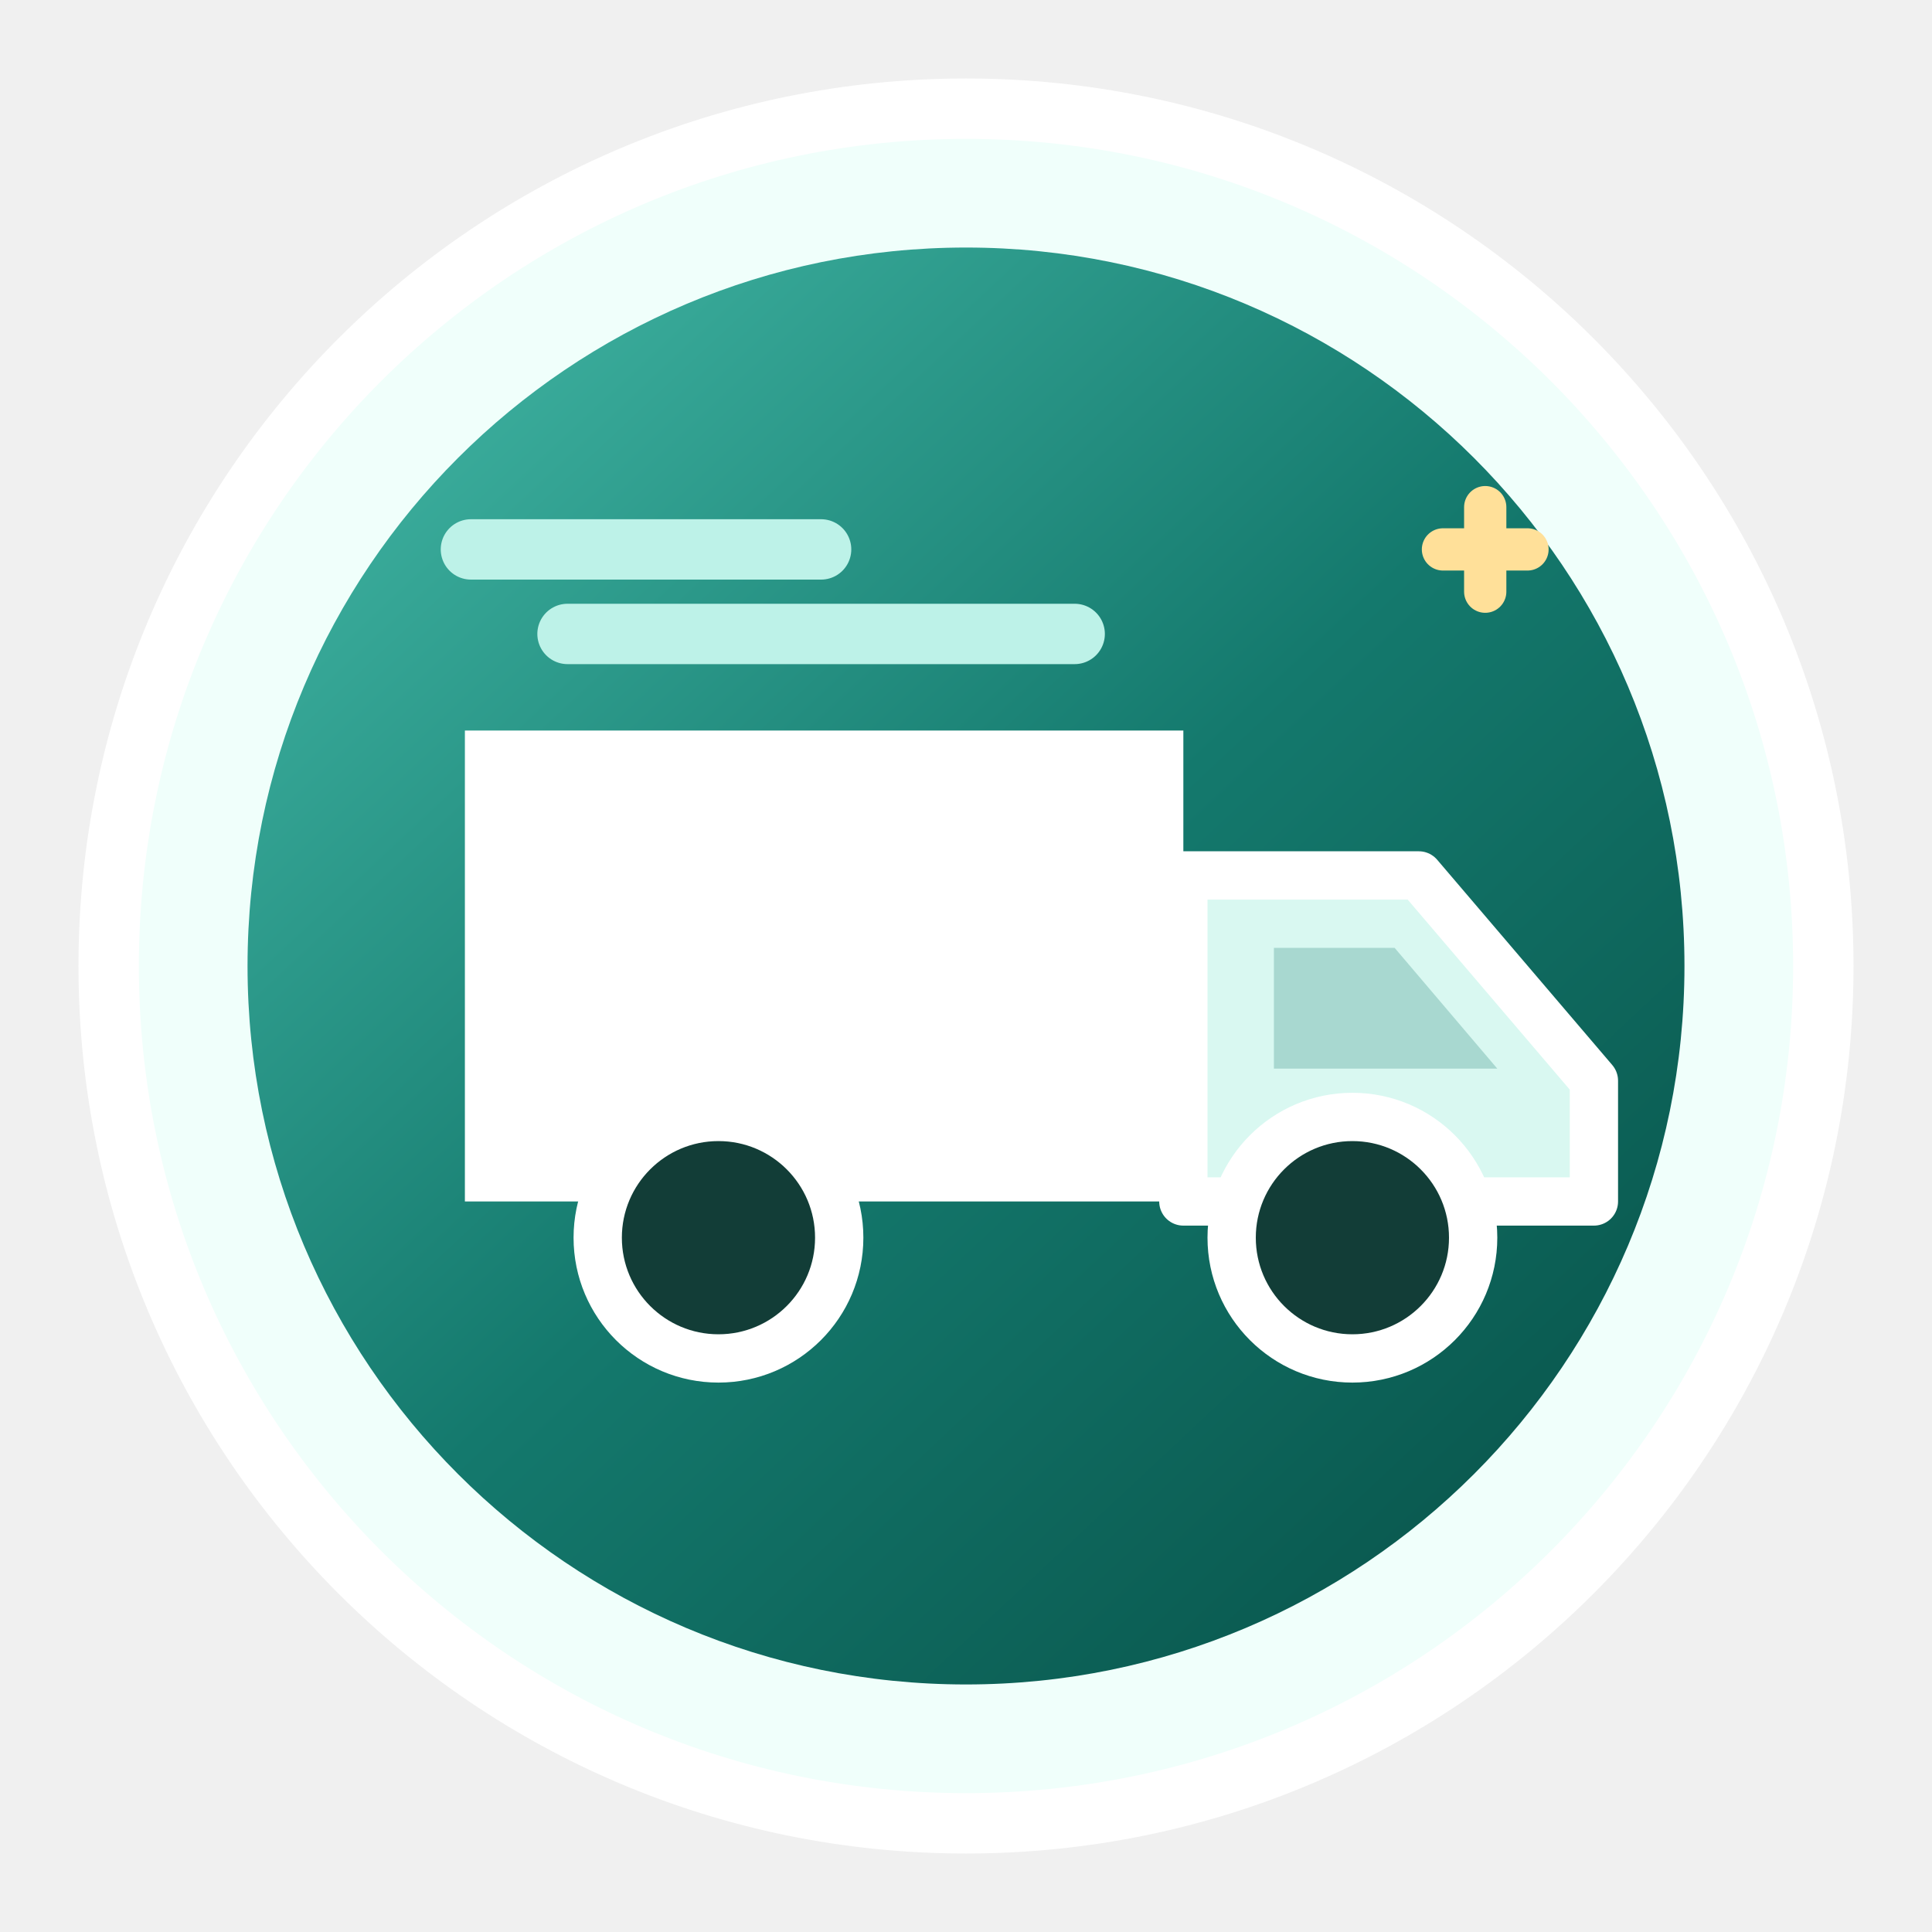
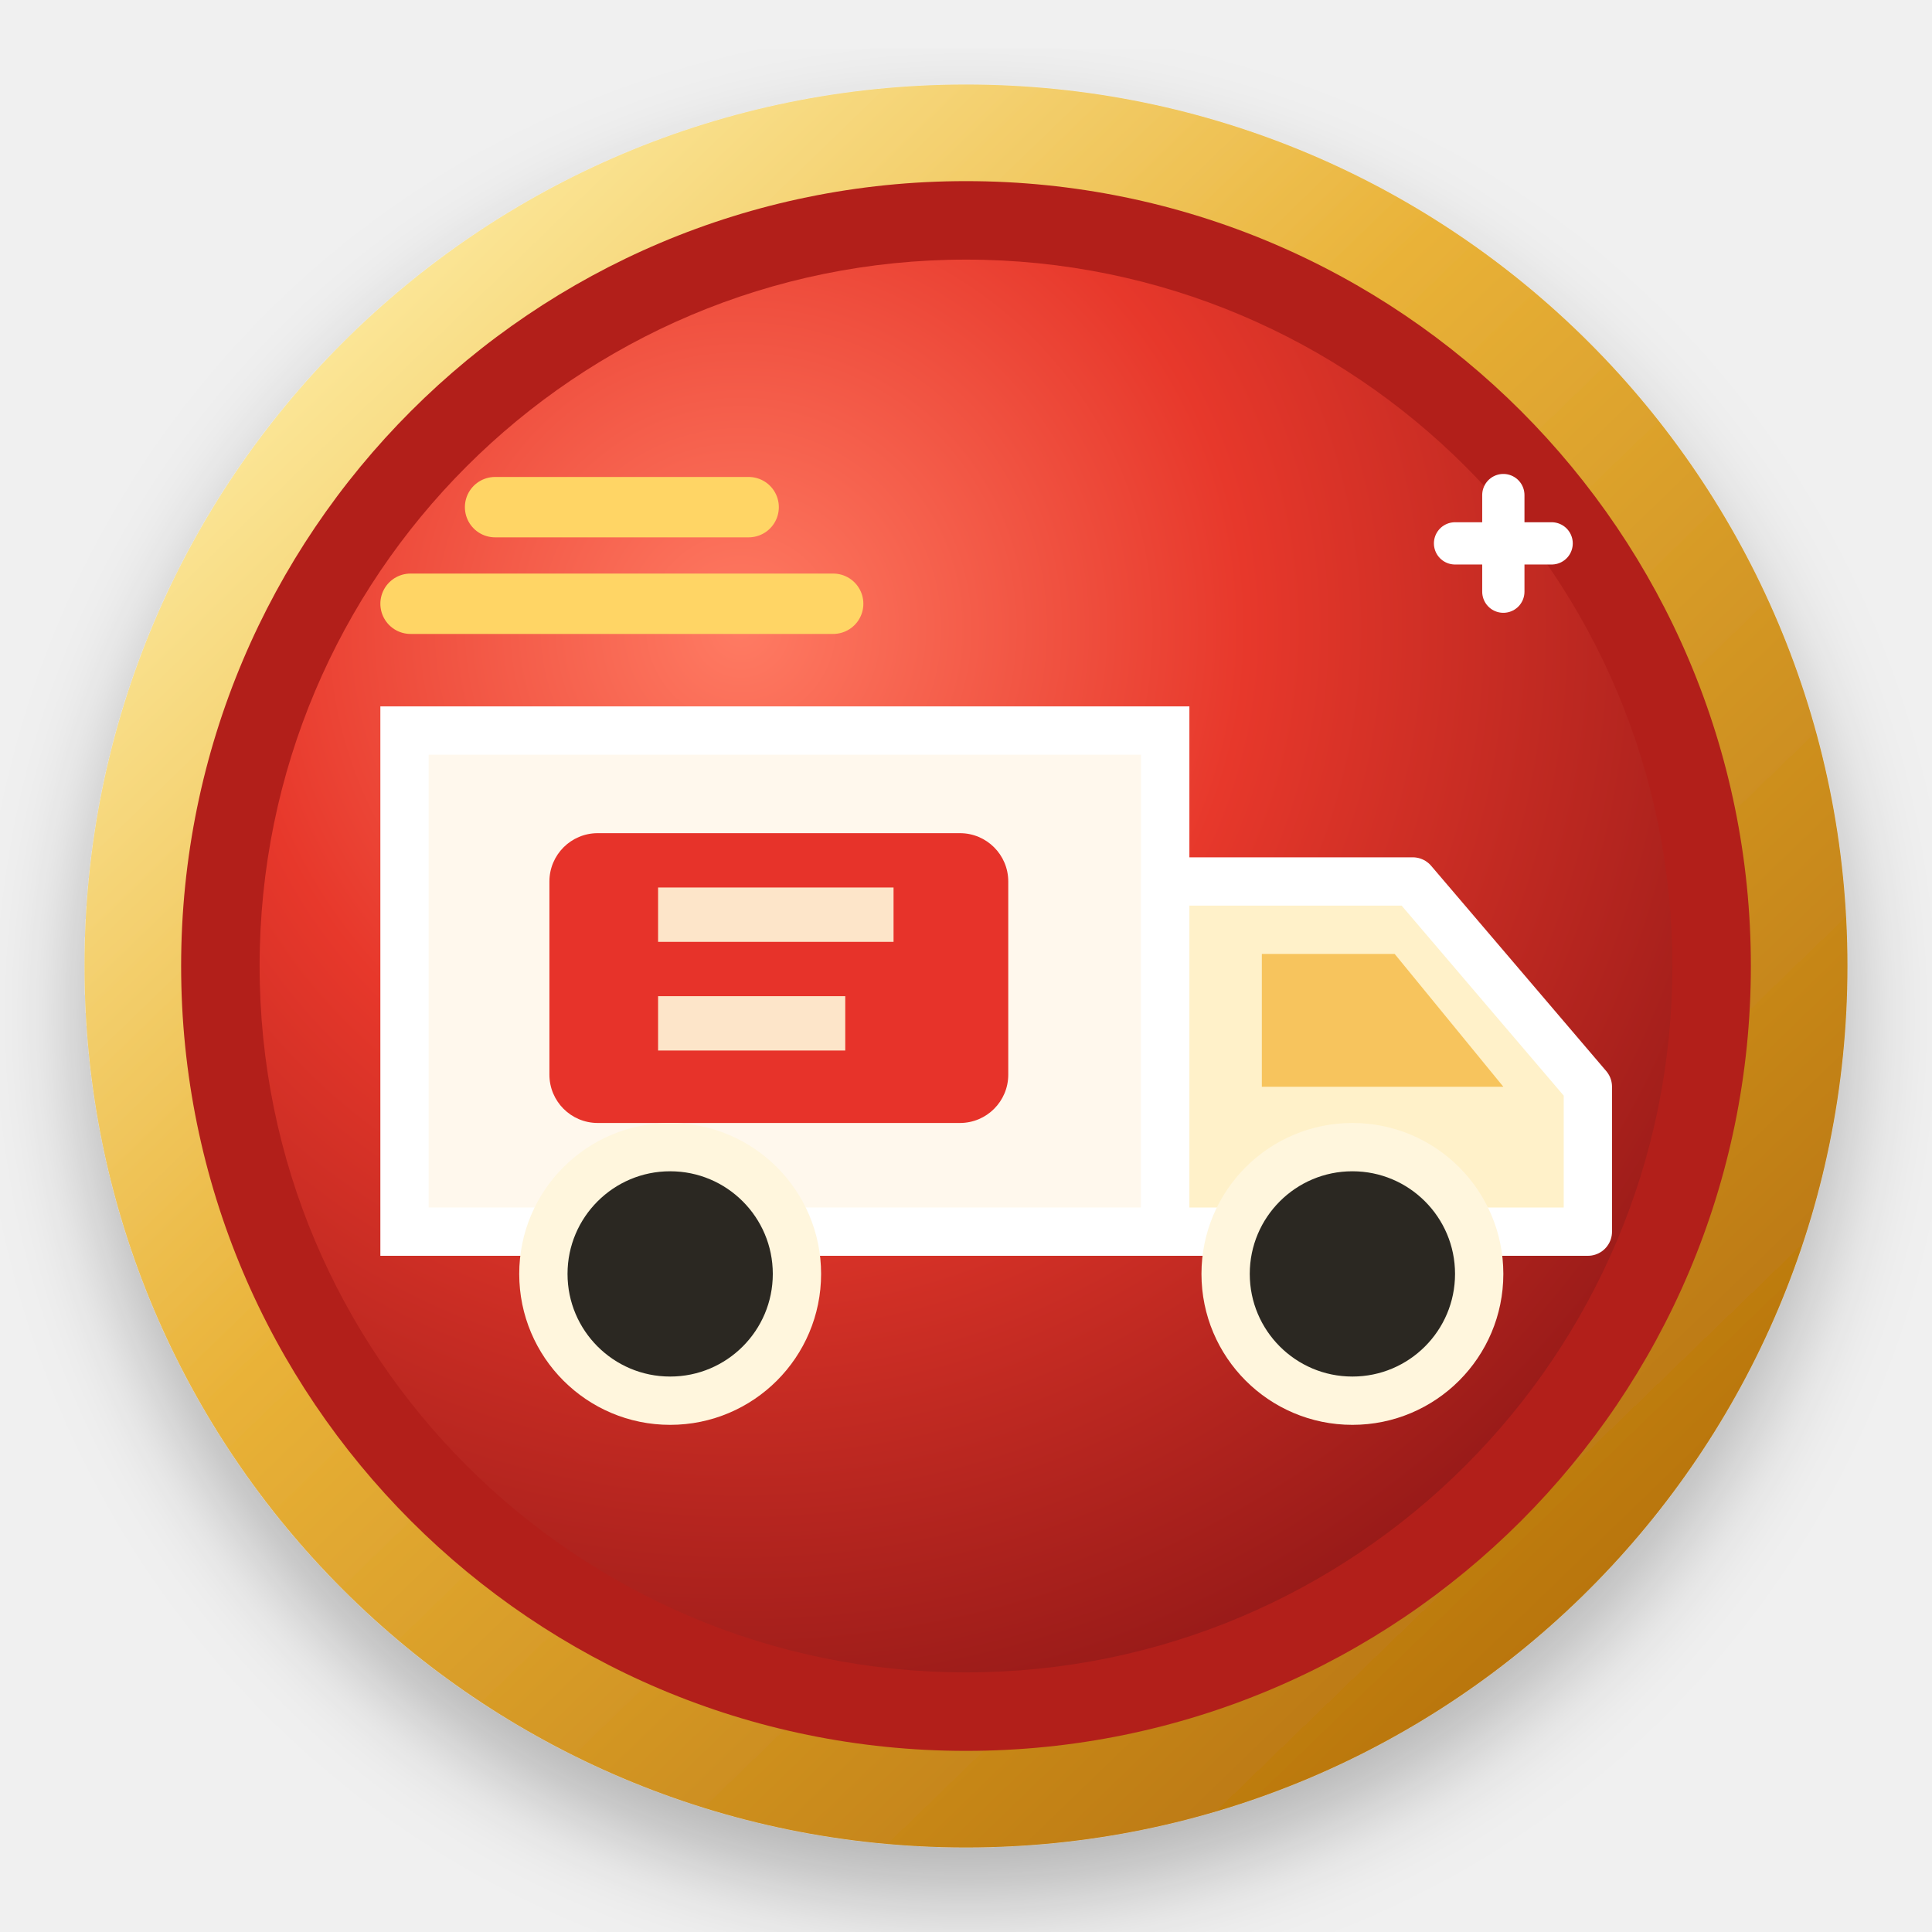
<svg xmlns="http://www.w3.org/2000/svg" viewBox="0 0 320 320">
  <defs>
-     <linearGradient id="a" x1="52" y1="45" x2="270" y2="278" gradientUnits="userSpaceOnUse">
-       <stop stop-color="#44B9A7" />
-       <stop offset=".5" stop-color="#14796D" />
-       <stop offset="1" stop-color="#075047" />
+     <radialGradient id="g" cx="34%" cy="26%" r="80%">
+       <stop stop-color="#FF7B63" />
+       <stop offset=".45" stop-color="#E7382B" />
+       <stop offset="1" stop-color="#971A18" />
+     </radialGradient>
+     <linearGradient id="gold" x1="42" y1="38" x2="278" y2="282" gradientUnits="userSpaceOnUse">
+       <stop stop-color="#FFF0A9" />
+       <stop offset=".4" stop-color="#E9B238" />
+       <stop offset="1" stop-color="#B36E08" />
    </linearGradient>
+     <filter id="s">
+       <feDropShadow dx="0" dy="8" stdDeviation="8" flood-opacity=".26" />
+     </filter>
  </defs>
-   <circle cx="160" cy="160" r="142" fill="#F0FFFB" stroke="#fff" stroke-width="10" />
-   <circle cx="160" cy="160" r="119" fill="url(#a)" />
-   <path d="M77 121h119v78H77z" fill="#fff" />
-   <path d="M196 145h39l29 34v20h-68z" fill="#D9F8F1" stroke="#fff" stroke-width="8" stroke-linejoin="round" />
-   <path d="M211 157h20l17 20h-37z" fill="#14796D" opacity=".25" />
-   <circle cx="119" cy="205" r="20" fill="#123D37" stroke="#fff" stroke-width="8" />
-   <circle cx="224" cy="205" r="20" fill="#123D37" stroke="#fff" stroke-width="8" />
-   <path d="M94 105h84M78 91h58" stroke="#BDF2E8" stroke-width="10" stroke-linecap="round" />
-   <path d="M239 91h14M246 84v14" stroke="#FFE099" stroke-width="7" stroke-linecap="round" />
+   <circle cx="160" cy="160" r="146" fill="url(#gold)" filter="url(#s)" />
+   <circle cx="160" cy="160" r="130" fill="#B21F1A" />
+   <circle cx="160" cy="160" r="117" fill="url(#g)" />
+   <path d="M67 121h126v83H67z" fill="#FFF8ED" stroke="#fff" stroke-width="8" />
+   <path d="M193 146h41l29 34v24h-70z" fill="#FFF1C9" stroke="#fff" stroke-width="8" stroke-linejoin="round" />
+   <rect x="91" y="138" width="76" height="48" rx="8" fill="#E7332A" />
+   <path d="M109 147h39v9h-39zm0 18h31v9h-31z" fill="#FFF4D7" opacity=".92" />
+   <path d="M209 158h22l18 22h-40z" fill="#F7C45D" />
+   <circle cx="111" cy="211" r="21" fill="#2B2822" stroke="#FFF6DD" stroke-width="8" />
+   <circle cx="224" cy="211" r="21" fill="#2B2822" stroke="#FFF6DD" stroke-width="8" />
+   <path d="M68 100h70M82 84h42" stroke="#FFD565" stroke-width="10" stroke-linecap="round" />
+   <path d="M241 90h16M249 82v16" stroke="#fff" stroke-width="7" stroke-linecap="round" />
</svg>
